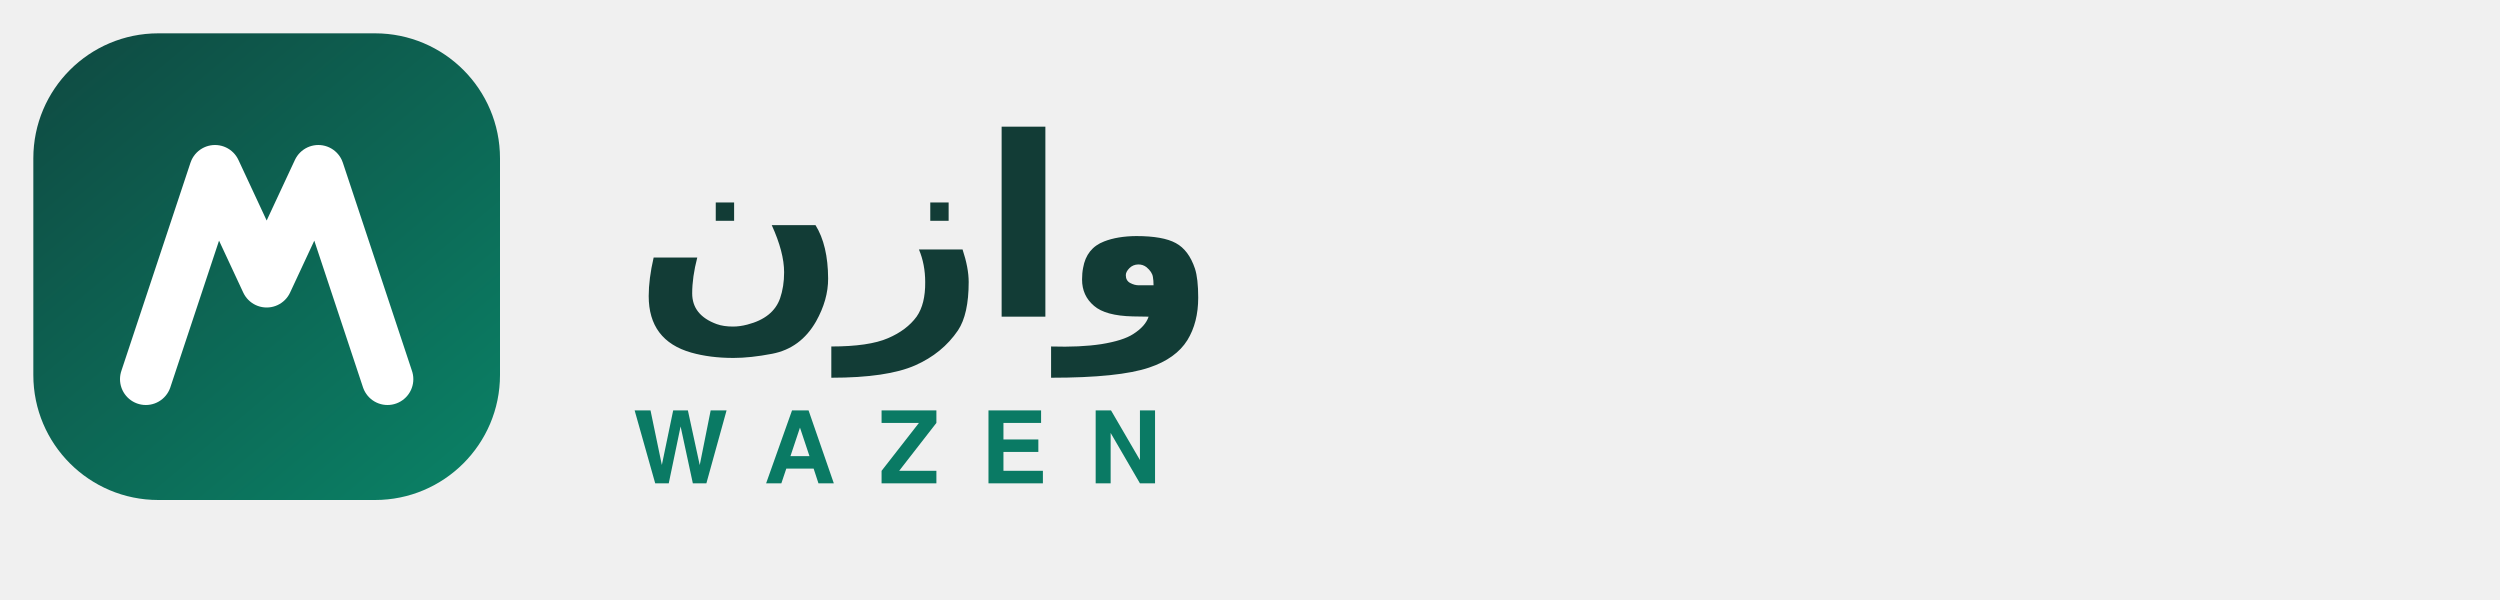
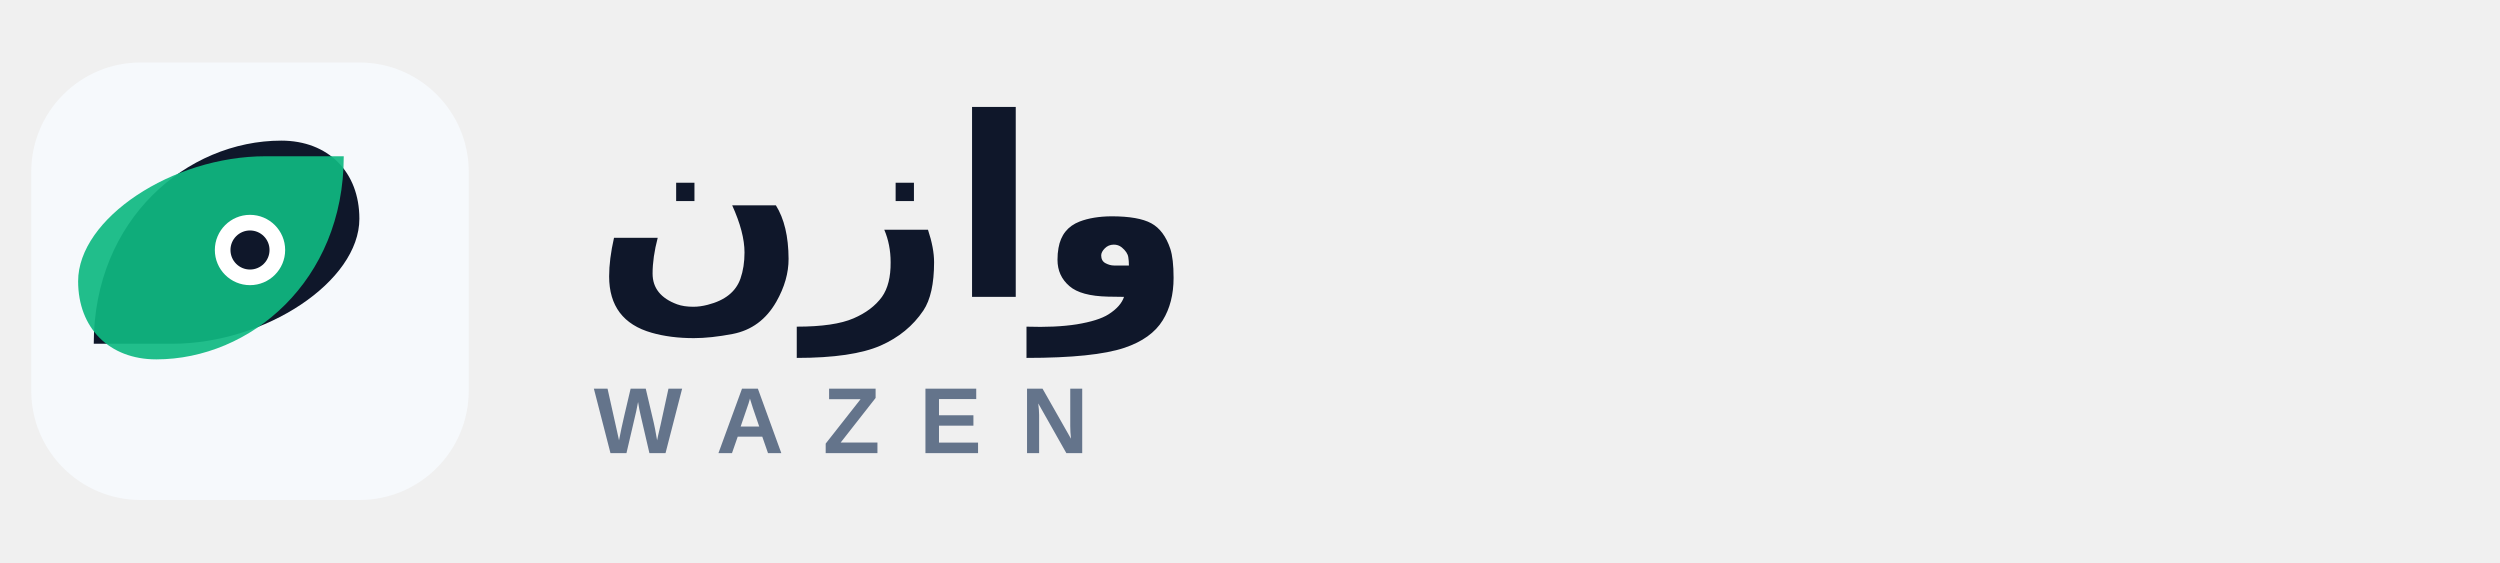
- <svg xmlns="http://www.w3.org/2000/svg" viewBox="0 0 300 72" role="img" aria-label="وازن WAZEN">
-   <defs>
-     <linearGradient id="wz-lock" x1="6" y1="4" x2="58" y2="66" gradientUnits="userSpaceOnUse">
-       <stop stop-color="#0F4A42" />
-       <stop offset="1" stop-color="#0A8568" />
-     </linearGradient>
-   </defs>
-   <rect x="4" y="4" width="56" height="56" rx="15" fill="url(#wz-lock)" />
-   <path d="M17.5 45.5 25.8 20.5 32 33.8 38.2 20.5 46.5 45.5" fill="none" stroke="#FFFFFF" stroke-width="6.2" stroke-linecap="round" stroke-linejoin="round" />
-   <text x="76" y="38" font-family="Segoe UI, Tahoma, Arial, sans-serif" font-size="30" font-weight="700" fill="#123C36" letter-spacing="-0.02em">وازن</text>
-   <text x="76" y="58" font-family="Segoe UI, Helvetica, Arial, sans-serif" font-size="12" font-weight="600" letter-spacing="5" fill="#0A7A64">WAZEN</text>
+ <svg xmlns="http://www.w3.org/2000/svg" viewBox="0 0 320 72" role="img" aria-label="وازن WAZEN">
+   <rect x="4" y="8" width="56" height="56" rx="14" fill="#F6F9FC" />
+   <path d="M 12 44 C 12 28, 24 18, 36 18 C 42 18, 46 22, 46 28 C 46 36, 34 44, 22 44 Z" fill="#0F172A" />
+   <path d="M 44 20 C 44 36, 32 46, 20 46 C 14 46, 10 42, 10 36 C 10 28, 22 20, 34 20 Z" fill="#10B981" fill-opacity="0.92" />
+   <circle cx="32" cy="32" r="4.5" fill="#FFFFFF" />
+   <circle cx="32" cy="32" r="2.5" fill="#0F172A" />
+   <text x="76" y="38" font-family="Cairo, Tahoma, Arial, sans-serif" font-size="32" font-weight="800" fill="#0F172A">وازن</text>
+   <text x="76" y="58" font-family="Segoe UI, Arial, sans-serif" font-size="12" font-weight="700" letter-spacing="5" fill="#64748B">WAZEN</text>
</svg>
